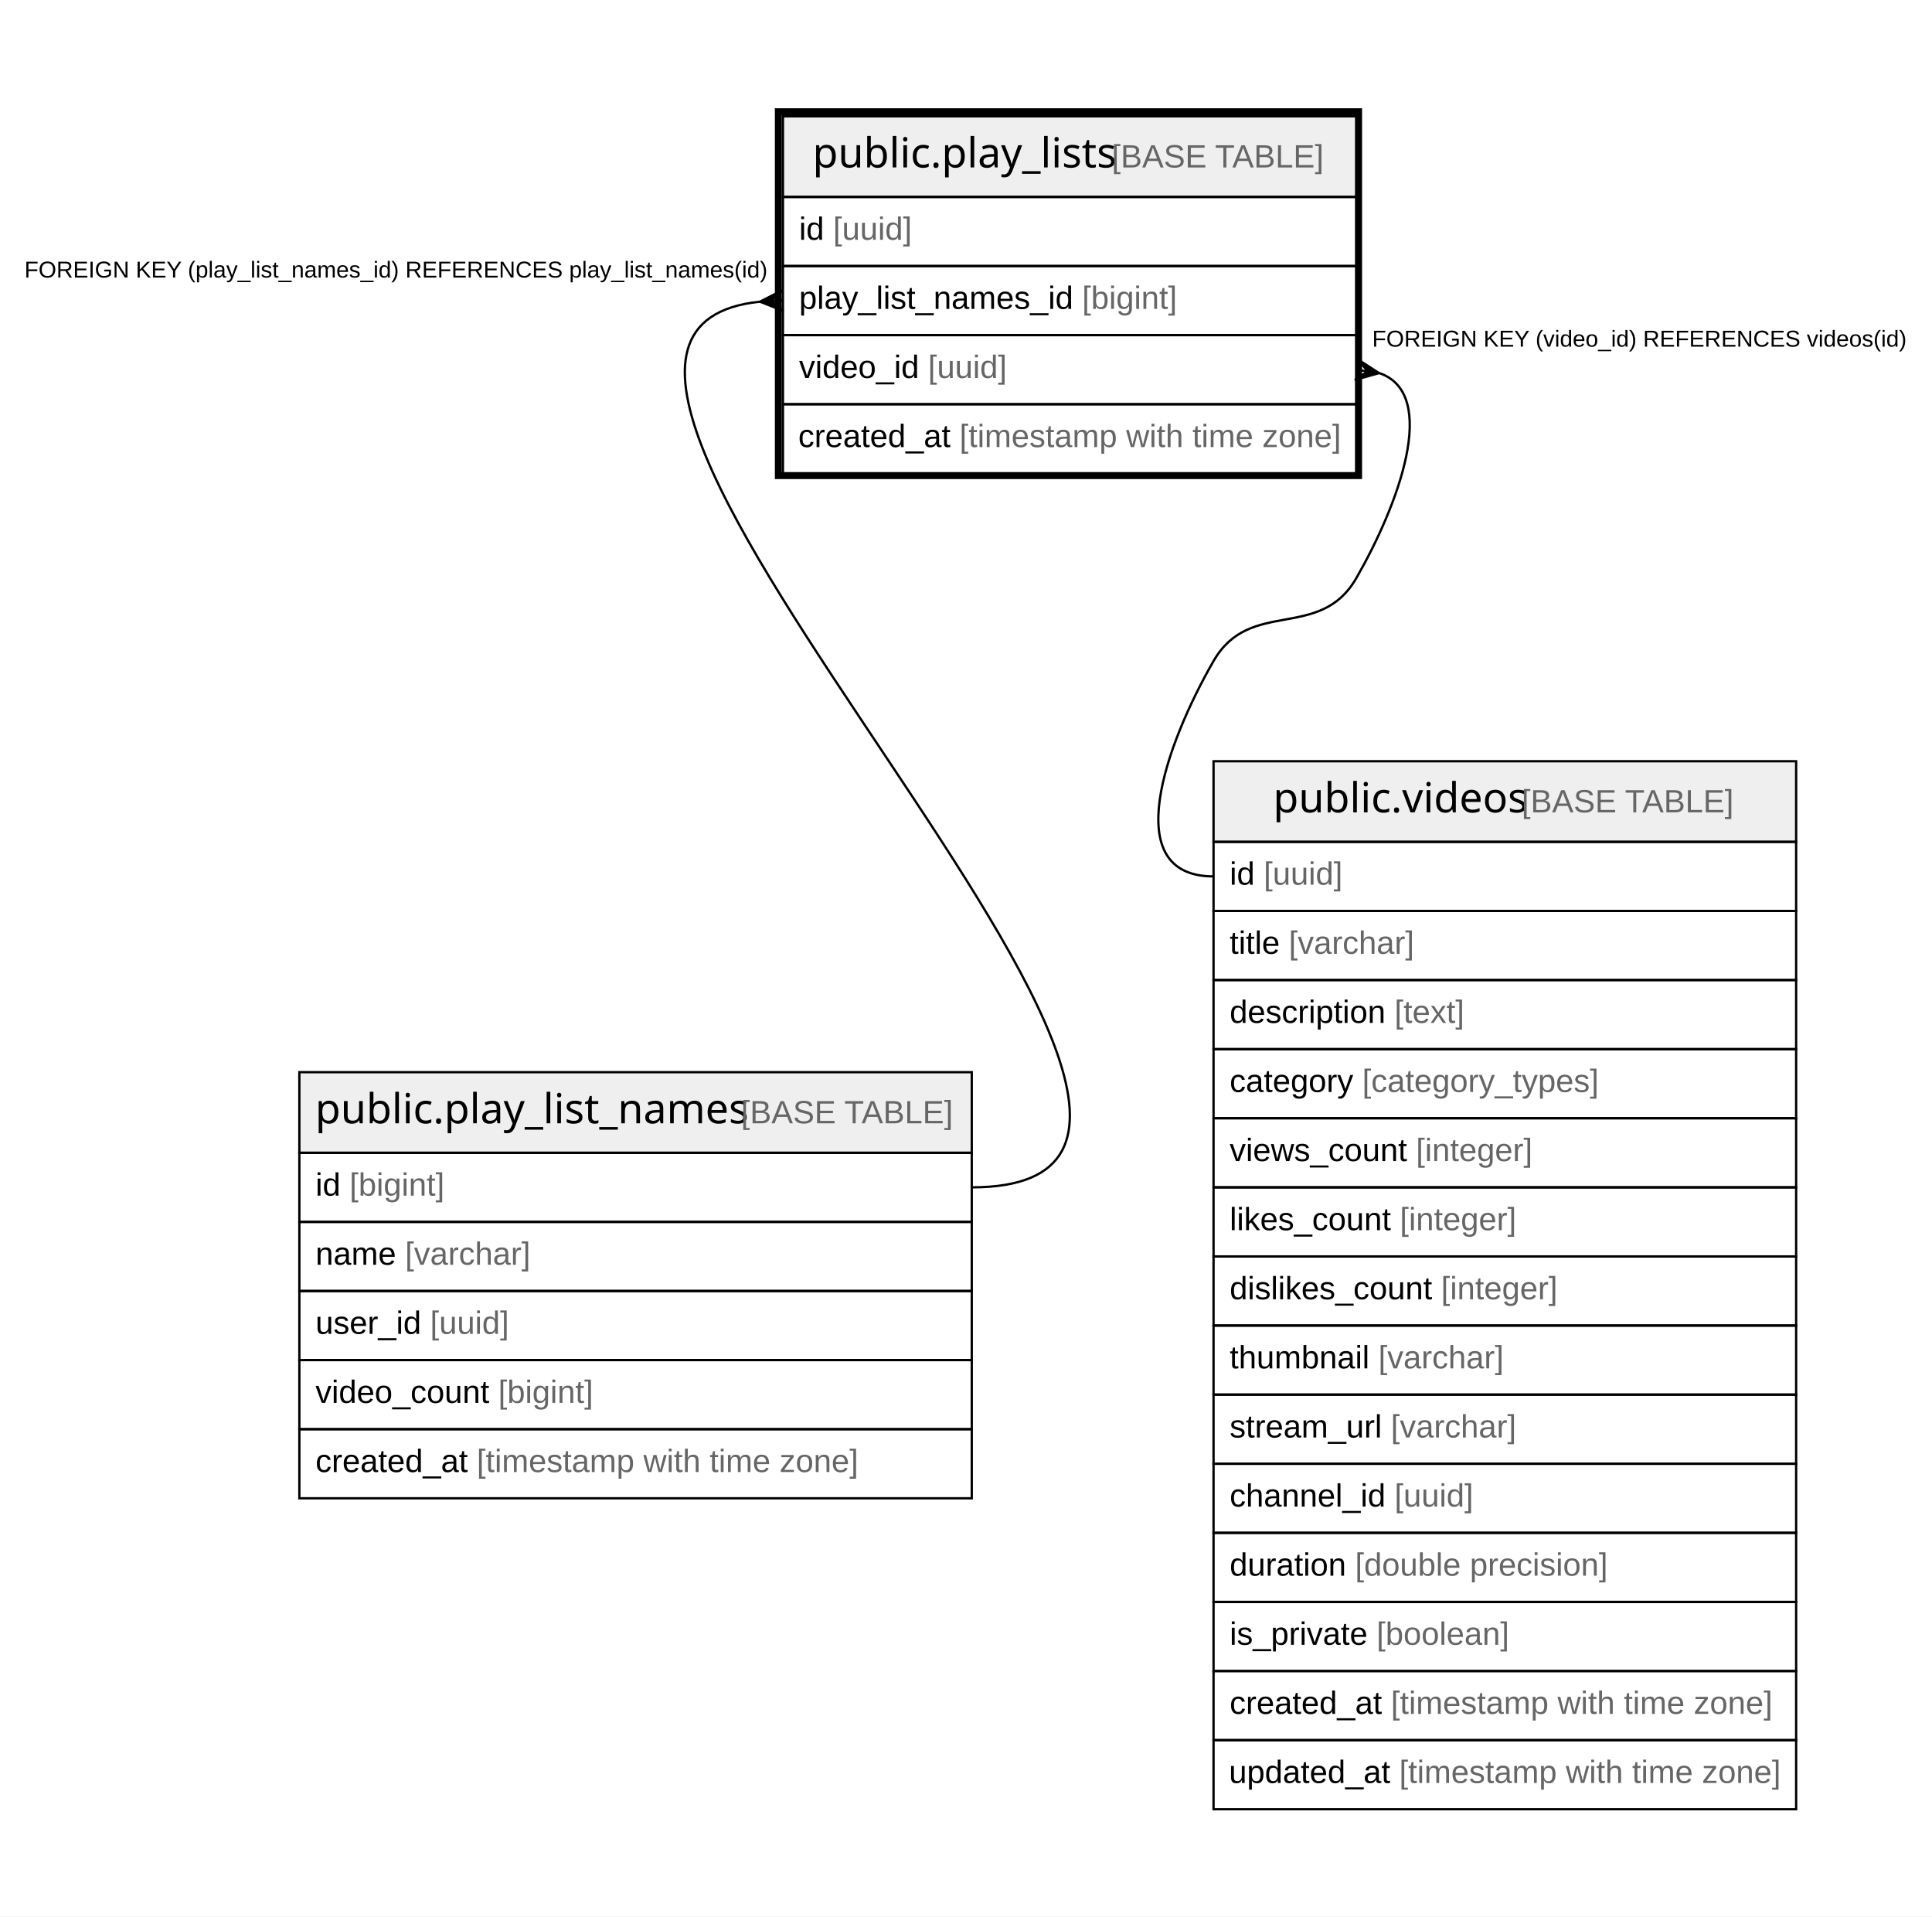
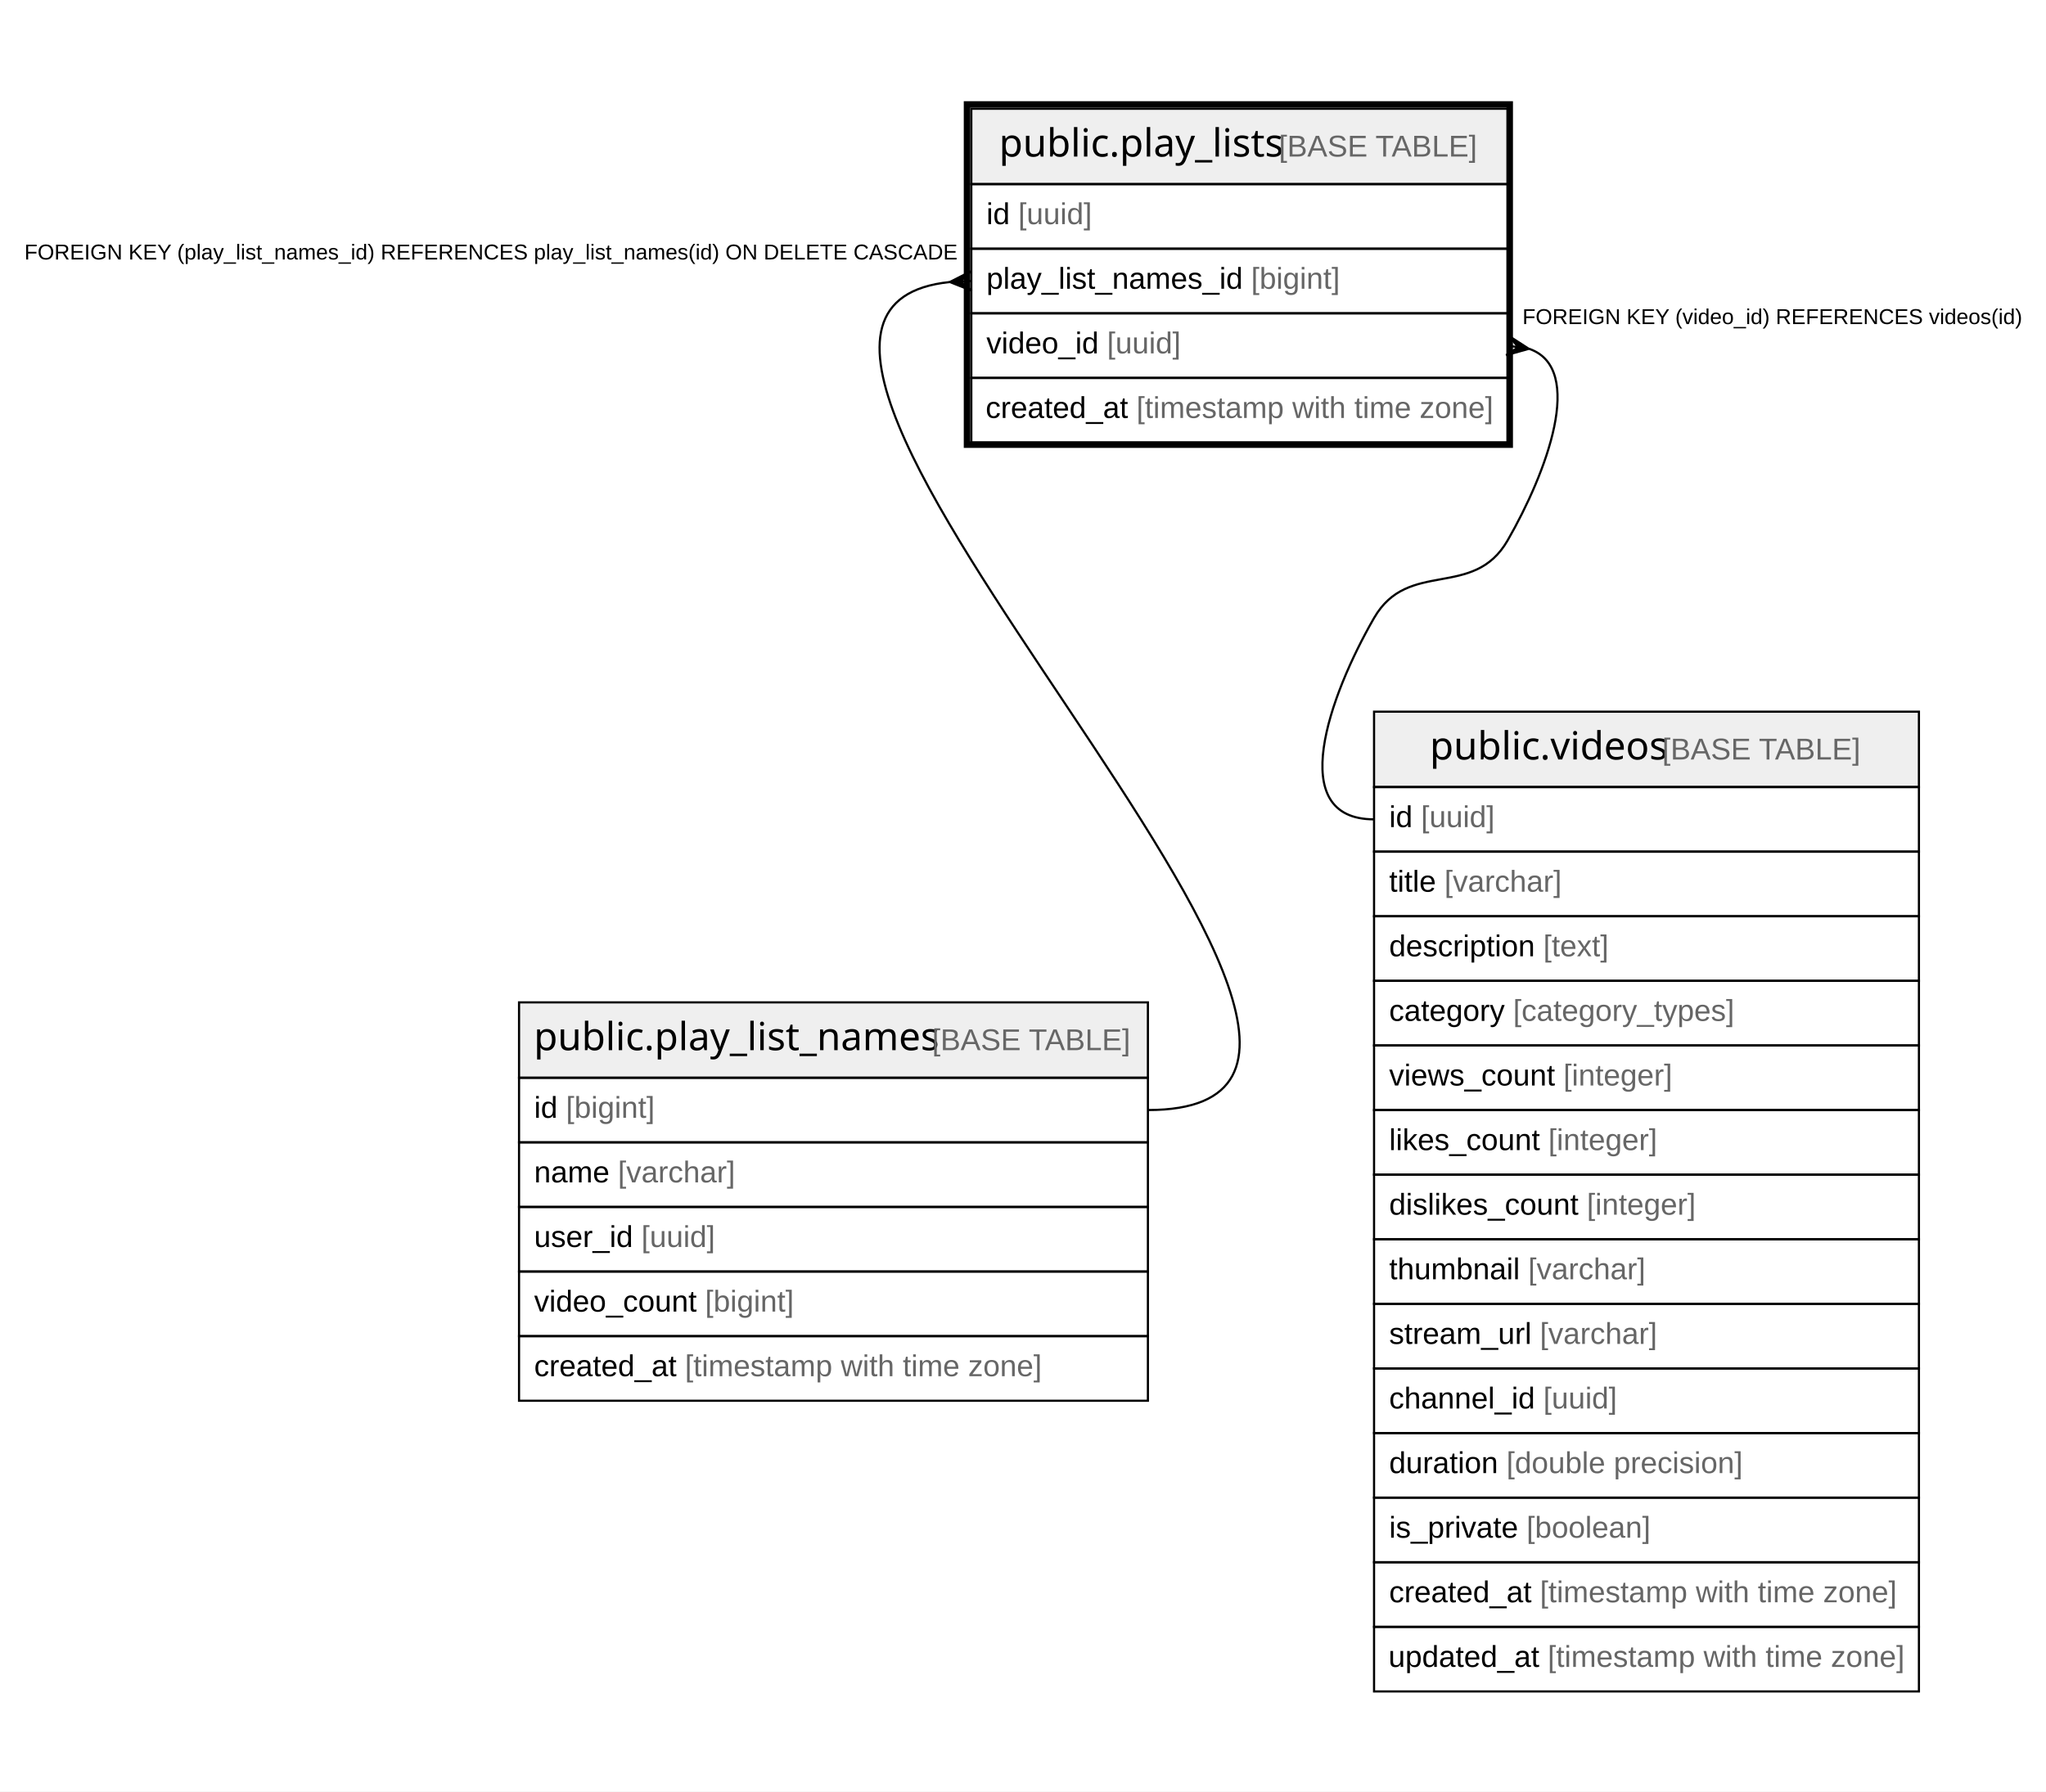
- <svg xmlns="http://www.w3.org/2000/svg" width="839pt" height="832pt" viewBox="0.00 0.00 839.00 832.00">
+ <svg xmlns="http://www.w3.org/2000/svg" width="950pt" height="832pt" viewBox="0.00 0.00 950.00 832.00">
  <g id="graph0" class="graph" transform="scale(1 1) rotate(0) translate(4 828)">
-     <polygon fill="#ffffff" stroke="transparent" points="-4,4 -4,-828 835,-828 835,4 -4,4" />
+     <polygon fill="#ffffff" stroke="transparent" points="-4,4 -4,-828 946,-828 946,4 -4,4" />
    <g id="node1" class="node">
-       <polygon fill="#efefef" stroke="transparent" points="336,-742.5 336,-777.5 585,-777.5 585,-742.5 336,-742.5" />
-       <polygon fill="none" stroke="#000000" points="336,-742.5 336,-777.5 585,-777.5 585,-742.5 336,-742.5" />
-       <text text-anchor="start" x="348.867" y="-755.3" font-family="Arial Bold" font-size="18.00" fill="#000000">public.play_lists</text>
-       <text text-anchor="start" x="474.879" y="-755.3" font-family="Arial" font-size="14.00" fill="#000000"> </text>
-       <text text-anchor="start" x="478.77" y="-755.3" font-family="Arial" font-size="14.00" fill="#666666">[BASE TABLE]</text>
-       <polygon fill="none" stroke="#000000" points="336,-712.5 336,-742.5 585,-742.5 585,-712.5 336,-712.5" />
-       <text text-anchor="start" x="343" y="-723.9" font-family="Arial" font-size="14.00" fill="#000000">id </text>
-       <text text-anchor="start" x="357.78" y="-723.9" font-family="Arial" font-size="14.00" fill="#666666">[uuid]</text>
-       <polygon fill="none" stroke="#000000" points="336,-682.5 336,-712.5 585,-712.5 585,-682.5 336,-682.5" />
-       <text text-anchor="start" x="343" y="-693.9" font-family="Arial" font-size="14.00" fill="#000000">play_list_names_id </text>
-       <text text-anchor="start" x="465.912" y="-693.9" font-family="Arial" font-size="14.00" fill="#666666">[bigint]</text>
-       <polygon fill="none" stroke="#000000" points="336,-652.5 336,-682.5 585,-682.5 585,-652.5 336,-652.5" />
-       <text text-anchor="start" x="343" y="-663.9" font-family="Arial" font-size="14.00" fill="#000000">video_id </text>
-       <text text-anchor="start" x="399.017" y="-663.9" font-family="Arial" font-size="14.00" fill="#666666">[uuid]</text>
-       <polygon fill="none" stroke="#000000" points="336,-622.5 336,-652.5 585,-652.5 585,-622.5 336,-622.5" />
-       <text text-anchor="start" x="342.644" y="-633.9" font-family="Arial" font-size="14.00" fill="#000000">created_at </text>
-       <text text-anchor="start" x="412.672" y="-633.9" font-family="Arial" font-size="14.00" fill="#666666">[timestamp with time zone]</text>
-       <polygon fill="none" stroke="#000000" stroke-width="3" points="334,-621.5 334,-779.5 586,-779.5 586,-621.5 334,-621.5" />
+       <polygon fill="#efefef" stroke="transparent" points="447,-742.5 447,-777.5 696,-777.5 696,-742.5 447,-742.5" />
+       <polygon fill="none" stroke="#000000" points="447,-742.5 447,-777.5 696,-777.5 696,-742.5 447,-742.5" />
+       <text text-anchor="start" x="459.867" y="-755.3" font-family="Arial Bold" font-size="18.00" fill="#000000">public.play_lists</text>
+       <text text-anchor="start" x="585.879" y="-755.3" font-family="Arial" font-size="14.00" fill="#000000"> </text>
+       <text text-anchor="start" x="589.77" y="-755.3" font-family="Arial" font-size="14.00" fill="#666666">[BASE TABLE]</text>
+       <polygon fill="none" stroke="#000000" points="447,-712.5 447,-742.5 696,-742.5 696,-712.5 447,-712.5" />
+       <text text-anchor="start" x="454" y="-723.9" font-family="Arial" font-size="14.00" fill="#000000">id </text>
+       <text text-anchor="start" x="468.78" y="-723.9" font-family="Arial" font-size="14.00" fill="#666666">[uuid]</text>
+       <polygon fill="none" stroke="#000000" points="447,-682.5 447,-712.5 696,-712.5 696,-682.5 447,-682.5" />
+       <text text-anchor="start" x="454" y="-693.9" font-family="Arial" font-size="14.00" fill="#000000">play_list_names_id </text>
+       <text text-anchor="start" x="576.912" y="-693.9" font-family="Arial" font-size="14.00" fill="#666666">[bigint]</text>
+       <polygon fill="none" stroke="#000000" points="447,-652.5 447,-682.5 696,-682.5 696,-652.5 447,-652.5" />
+       <text text-anchor="start" x="454" y="-663.9" font-family="Arial" font-size="14.00" fill="#000000">video_id </text>
+       <text text-anchor="start" x="510.017" y="-663.9" font-family="Arial" font-size="14.00" fill="#666666">[uuid]</text>
+       <polygon fill="none" stroke="#000000" points="447,-622.5 447,-652.5 696,-652.5 696,-622.5 447,-622.5" />
+       <text text-anchor="start" x="453.644" y="-633.9" font-family="Arial" font-size="14.00" fill="#000000">created_at </text>
+       <text text-anchor="start" x="523.672" y="-633.9" font-family="Arial" font-size="14.00" fill="#666666">[timestamp with time zone]</text>
+       <polygon fill="none" stroke="#000000" stroke-width="3" points="445,-621.5 445,-779.5 697,-779.5 697,-621.5 445,-621.5" />
    </g>
    <g id="node2" class="node">
-       <polygon fill="#efefef" stroke="transparent" points="126,-327.5 126,-362.5 418,-362.5 418,-327.5 126,-327.5" />
-       <polygon fill="none" stroke="#000000" points="126,-327.5 126,-362.5 418,-362.5 418,-327.5 126,-327.5" />
-       <text text-anchor="start" x="132.858" y="-340.3" font-family="Arial Bold" font-size="18.00" fill="#000000">public.play_list_names</text>
-       <text text-anchor="start" x="313.888" y="-340.3" font-family="Arial" font-size="14.00" fill="#000000"> </text>
-       <text text-anchor="start" x="317.779" y="-340.3" font-family="Arial" font-size="14.00" fill="#666666">[BASE TABLE]</text>
-       <polygon fill="none" stroke="#000000" points="126,-297.5 126,-327.5 418,-327.5 418,-297.5 126,-297.5" />
-       <text text-anchor="start" x="133" y="-308.9" font-family="Arial" font-size="14.00" fill="#000000">id </text>
-       <text text-anchor="start" x="147.78" y="-308.9" font-family="Arial" font-size="14.00" fill="#666666">[bigint]</text>
-       <polygon fill="none" stroke="#000000" points="126,-267.5 126,-297.5 418,-297.5 418,-267.5 126,-267.5" />
-       <text text-anchor="start" x="133" y="-278.9" font-family="Arial" font-size="14.00" fill="#000000">name </text>
-       <text text-anchor="start" x="171.899" y="-278.9" font-family="Arial" font-size="14.00" fill="#666666">[varchar]</text>
-       <polygon fill="none" stroke="#000000" points="126,-237.5 126,-267.5 418,-267.5 418,-237.5 126,-237.5" />
-       <text text-anchor="start" x="133" y="-248.9" font-family="Arial" font-size="14.00" fill="#000000">user_id </text>
-       <text text-anchor="start" x="182.788" y="-248.9" font-family="Arial" font-size="14.00" fill="#666666">[uuid]</text>
-       <polygon fill="none" stroke="#000000" points="126,-207.5 126,-237.5 418,-237.5 418,-207.5 126,-207.5" />
-       <text text-anchor="start" x="133" y="-218.9" font-family="Arial" font-size="14.00" fill="#000000">video_count </text>
-       <text text-anchor="start" x="212.366" y="-218.9" font-family="Arial" font-size="14.00" fill="#666666">[bigint]</text>
-       <polygon fill="none" stroke="#000000" points="126,-177.5 126,-207.5 418,-207.5 418,-177.5 126,-177.5" />
-       <text text-anchor="start" x="133" y="-188.9" font-family="Arial" font-size="14.00" fill="#000000">created_at </text>
-       <text text-anchor="start" x="203.028" y="-188.9" font-family="Arial" font-size="14.00" fill="#666666">[timestamp with time zone]</text>
+       <polygon fill="#efefef" stroke="transparent" points="237,-327.5 237,-362.5 529,-362.5 529,-327.5 237,-327.5" />
+       <polygon fill="none" stroke="#000000" points="237,-327.5 237,-362.5 529,-362.5 529,-327.5 237,-327.5" />
+       <text text-anchor="start" x="243.858" y="-340.3" font-family="Arial Bold" font-size="18.00" fill="#000000">public.play_list_names</text>
+       <text text-anchor="start" x="424.888" y="-340.3" font-family="Arial" font-size="14.00" fill="#000000"> </text>
+       <text text-anchor="start" x="428.779" y="-340.3" font-family="Arial" font-size="14.00" fill="#666666">[BASE TABLE]</text>
+       <polygon fill="none" stroke="#000000" points="237,-297.5 237,-327.5 529,-327.5 529,-297.5 237,-297.5" />
+       <text text-anchor="start" x="244" y="-308.9" font-family="Arial" font-size="14.00" fill="#000000">id </text>
+       <text text-anchor="start" x="258.78" y="-308.9" font-family="Arial" font-size="14.00" fill="#666666">[bigint]</text>
+       <polygon fill="none" stroke="#000000" points="237,-267.5 237,-297.5 529,-297.5 529,-267.5 237,-267.5" />
+       <text text-anchor="start" x="244" y="-278.9" font-family="Arial" font-size="14.00" fill="#000000">name </text>
+       <text text-anchor="start" x="282.899" y="-278.9" font-family="Arial" font-size="14.00" fill="#666666">[varchar]</text>
+       <polygon fill="none" stroke="#000000" points="237,-237.5 237,-267.5 529,-267.5 529,-237.5 237,-237.5" />
+       <text text-anchor="start" x="244" y="-248.9" font-family="Arial" font-size="14.00" fill="#000000">user_id </text>
+       <text text-anchor="start" x="293.788" y="-248.9" font-family="Arial" font-size="14.00" fill="#666666">[uuid]</text>
+       <polygon fill="none" stroke="#000000" points="237,-207.5 237,-237.5 529,-237.5 529,-207.5 237,-207.5" />
+       <text text-anchor="start" x="244" y="-218.9" font-family="Arial" font-size="14.00" fill="#000000">video_count </text>
+       <text text-anchor="start" x="323.366" y="-218.9" font-family="Arial" font-size="14.00" fill="#666666">[bigint]</text>
+       <polygon fill="none" stroke="#000000" points="237,-177.5 237,-207.5 529,-207.5 529,-177.5 237,-177.5" />
+       <text text-anchor="start" x="244" y="-188.9" font-family="Arial" font-size="14.00" fill="#000000">created_at </text>
+       <text text-anchor="start" x="314.028" y="-188.9" font-family="Arial" font-size="14.00" fill="#666666">[timestamp with time zone]</text>
    </g>
    <g id="edge1" class="edge">
-       <path fill="none" stroke="#000000" d="M325.992,-697.021C178.51,-681.871 589.361,-312.5 418,-312.5" />
-       <polygon fill="#000000" stroke="#000000" points="326.011,-697.022 335.785,-701.995 331.006,-697.261 336,-697.5 336,-697.5 336,-697.5 331.006,-697.261 336.215,-693.005 326.011,-697.022 326.011,-697.022" />
-       <text text-anchor="start" x="6.604" y="-707.5" font-family="Arial" font-size="10.00" fill="#000000">FOREIGN KEY (play_list_names_id) REFERENCES play_list_names(id)</text>
+       <path fill="none" stroke="#000000" d="M436.992,-697.021C289.51,-681.871 700.361,-312.5 529,-312.5" />
+       <polygon fill="#000000" stroke="#000000" points="437.011,-697.022 446.785,-701.995 442.006,-697.261 447,-697.5 447,-697.5 447,-697.5 442.006,-697.261 447.215,-693.005 437.011,-697.022 437.011,-697.022" />
+       <text text-anchor="start" x="7.322" y="-707.5" font-family="Arial" font-size="10.00" fill="#000000">FOREIGN KEY (play_list_names_id) REFERENCES play_list_names(id) ON DELETE CASCADE</text>
    </g>
    <g id="node3" class="node">
-       <polygon fill="#efefef" stroke="transparent" points="523,-462.5 523,-497.5 776,-497.5 776,-462.5 523,-462.5" />
-       <polygon fill="none" stroke="#000000" points="523,-462.5 523,-497.5 776,-497.5 776,-462.5 523,-462.5" />
-       <text text-anchor="start" x="548.862" y="-475.3" font-family="Arial Bold" font-size="18.00" fill="#000000">public.videos</text>
-       <text text-anchor="start" x="652.884" y="-475.3" font-family="Arial" font-size="14.00" fill="#000000"> </text>
-       <text text-anchor="start" x="656.775" y="-475.3" font-family="Arial" font-size="14.00" fill="#666666">[BASE TABLE]</text>
-       <polygon fill="none" stroke="#000000" points="523,-432.5 523,-462.5 776,-462.5 776,-432.5 523,-432.5" />
-       <text text-anchor="start" x="530" y="-443.9" font-family="Arial" font-size="14.00" fill="#000000">id </text>
-       <text text-anchor="start" x="544.78" y="-443.9" font-family="Arial" font-size="14.00" fill="#666666">[uuid]</text>
-       <polygon fill="none" stroke="#000000" points="523,-402.5 523,-432.5 776,-432.5 776,-402.5 523,-402.5" />
-       <text text-anchor="start" x="530" y="-413.9" font-family="Arial" font-size="14.00" fill="#000000">title </text>
-       <text text-anchor="start" x="555.668" y="-413.9" font-family="Arial" font-size="14.00" fill="#666666">[varchar]</text>
-       <polygon fill="none" stroke="#000000" points="523,-372.5 523,-402.5 776,-402.5 776,-372.5 523,-372.5" />
-       <text text-anchor="start" x="530" y="-383.9" font-family="Arial" font-size="14.00" fill="#000000">description </text>
-       <text text-anchor="start" x="601.568" y="-383.9" font-family="Arial" font-size="14.00" fill="#666666">[text]</text>
-       <polygon fill="none" stroke="#000000" points="523,-342.5 523,-372.5 776,-372.5 776,-342.5 523,-342.5" />
-       <text text-anchor="start" x="530" y="-353.9" font-family="Arial" font-size="14.00" fill="#000000">category </text>
-       <text text-anchor="start" x="587.572" y="-353.9" font-family="Arial" font-size="14.00" fill="#666666">[category_types]</text>
-       <polygon fill="none" stroke="#000000" points="523,-312.5 523,-342.5 776,-342.5 776,-312.5 523,-312.5" />
-       <text text-anchor="start" x="530" y="-323.9" font-family="Arial" font-size="14.00" fill="#000000">views_count </text>
-       <text text-anchor="start" x="610.907" y="-323.9" font-family="Arial" font-size="14.00" fill="#666666">[integer]</text>
-       <polygon fill="none" stroke="#000000" points="523,-282.5 523,-312.5 776,-312.5 776,-282.5 523,-282.5" />
-       <text text-anchor="start" x="530" y="-293.9" font-family="Arial" font-size="14.00" fill="#000000">likes_count </text>
-       <text text-anchor="start" x="603.907" y="-293.9" font-family="Arial" font-size="14.00" fill="#666666">[integer]</text>
-       <polygon fill="none" stroke="#000000" points="523,-252.5 523,-282.5 776,-282.5 776,-252.5 523,-252.5" />
-       <text text-anchor="start" x="530" y="-263.9" font-family="Arial" font-size="14.00" fill="#000000">dislikes_count </text>
-       <text text-anchor="start" x="621.797" y="-263.9" font-family="Arial" font-size="14.00" fill="#666666">[integer]</text>
-       <polygon fill="none" stroke="#000000" points="523,-222.5 523,-252.5 776,-252.5 776,-222.5 523,-222.5" />
-       <text text-anchor="start" x="530" y="-233.9" font-family="Arial" font-size="14.00" fill="#000000">thumbnail </text>
-       <text text-anchor="start" x="594.568" y="-233.9" font-family="Arial" font-size="14.00" fill="#666666">[varchar]</text>
-       <polygon fill="none" stroke="#000000" points="523,-192.5 523,-222.5 776,-222.5 776,-192.5 523,-192.5" />
-       <text text-anchor="start" x="530" y="-203.9" font-family="Arial" font-size="14.00" fill="#000000">stream_url </text>
-       <text text-anchor="start" x="600" y="-203.9" font-family="Arial" font-size="14.00" fill="#666666">[varchar]</text>
-       <polygon fill="none" stroke="#000000" points="523,-162.5 523,-192.5 776,-192.5 776,-162.5 523,-162.5" />
-       <text text-anchor="start" x="530" y="-173.9" font-family="Arial" font-size="14.00" fill="#000000">channel_id </text>
-       <text text-anchor="start" x="601.582" y="-173.9" font-family="Arial" font-size="14.00" fill="#666666">[uuid]</text>
-       <polygon fill="none" stroke="#000000" points="523,-132.5 523,-162.5 776,-162.5 776,-132.5 523,-132.5" />
-       <text text-anchor="start" x="530" y="-143.9" font-family="Arial" font-size="14.00" fill="#000000">duration </text>
-       <text text-anchor="start" x="584.461" y="-143.9" font-family="Arial" font-size="14.00" fill="#666666">[double precision]</text>
-       <polygon fill="none" stroke="#000000" points="523,-102.5 523,-132.5 776,-132.5 776,-102.5 523,-102.5" />
-       <text text-anchor="start" x="530" y="-113.9" font-family="Arial" font-size="14.00" fill="#000000">is_private </text>
-       <text text-anchor="start" x="593.785" y="-113.9" font-family="Arial" font-size="14.00" fill="#666666">[boolean]</text>
-       <polygon fill="none" stroke="#000000" points="523,-72.5 523,-102.5 776,-102.5 776,-72.5 523,-72.5" />
-       <text text-anchor="start" x="530" y="-83.9" font-family="Arial" font-size="14.00" fill="#000000">created_at </text>
-       <text text-anchor="start" x="600.028" y="-83.9" font-family="Arial" font-size="14.00" fill="#666666">[timestamp with time zone]</text>
-       <polygon fill="none" stroke="#000000" points="523,-42.5 523,-72.5 776,-72.5 776,-42.5 523,-42.5" />
-       <text text-anchor="start" x="529.692" y="-53.9" font-family="Arial" font-size="14.00" fill="#000000">updated_at </text>
-       <text text-anchor="start" x="603.624" y="-53.9" font-family="Arial" font-size="14.00" fill="#666666">[timestamp with time zone]</text>
+       <polygon fill="#efefef" stroke="transparent" points="634,-462.5 634,-497.5 887,-497.5 887,-462.5 634,-462.5" />
+       <polygon fill="none" stroke="#000000" points="634,-462.5 634,-497.5 887,-497.5 887,-462.5 634,-462.5" />
+       <text text-anchor="start" x="659.862" y="-475.3" font-family="Arial Bold" font-size="18.00" fill="#000000">public.videos</text>
+       <text text-anchor="start" x="763.884" y="-475.3" font-family="Arial" font-size="14.00" fill="#000000"> </text>
+       <text text-anchor="start" x="767.775" y="-475.3" font-family="Arial" font-size="14.00" fill="#666666">[BASE TABLE]</text>
+       <polygon fill="none" stroke="#000000" points="634,-432.5 634,-462.5 887,-462.5 887,-432.5 634,-432.5" />
+       <text text-anchor="start" x="641" y="-443.9" font-family="Arial" font-size="14.00" fill="#000000">id </text>
+       <text text-anchor="start" x="655.78" y="-443.9" font-family="Arial" font-size="14.00" fill="#666666">[uuid]</text>
+       <polygon fill="none" stroke="#000000" points="634,-402.5 634,-432.5 887,-432.5 887,-402.5 634,-402.5" />
+       <text text-anchor="start" x="641" y="-413.9" font-family="Arial" font-size="14.00" fill="#000000">title </text>
+       <text text-anchor="start" x="666.668" y="-413.9" font-family="Arial" font-size="14.00" fill="#666666">[varchar]</text>
+       <polygon fill="none" stroke="#000000" points="634,-372.5 634,-402.5 887,-402.5 887,-372.5 634,-372.5" />
+       <text text-anchor="start" x="641" y="-383.9" font-family="Arial" font-size="14.00" fill="#000000">description </text>
+       <text text-anchor="start" x="712.568" y="-383.9" font-family="Arial" font-size="14.00" fill="#666666">[text]</text>
+       <polygon fill="none" stroke="#000000" points="634,-342.5 634,-372.5 887,-372.5 887,-342.5 634,-342.5" />
+       <text text-anchor="start" x="641" y="-353.9" font-family="Arial" font-size="14.00" fill="#000000">category </text>
+       <text text-anchor="start" x="698.572" y="-353.9" font-family="Arial" font-size="14.00" fill="#666666">[category_types]</text>
+       <polygon fill="none" stroke="#000000" points="634,-312.5 634,-342.5 887,-342.5 887,-312.5 634,-312.5" />
+       <text text-anchor="start" x="641" y="-323.9" font-family="Arial" font-size="14.00" fill="#000000">views_count </text>
+       <text text-anchor="start" x="721.907" y="-323.9" font-family="Arial" font-size="14.00" fill="#666666">[integer]</text>
+       <polygon fill="none" stroke="#000000" points="634,-282.5 634,-312.5 887,-312.5 887,-282.5 634,-282.5" />
+       <text text-anchor="start" x="641" y="-293.9" font-family="Arial" font-size="14.00" fill="#000000">likes_count </text>
+       <text text-anchor="start" x="714.907" y="-293.9" font-family="Arial" font-size="14.00" fill="#666666">[integer]</text>
+       <polygon fill="none" stroke="#000000" points="634,-252.5 634,-282.5 887,-282.5 887,-252.5 634,-252.5" />
+       <text text-anchor="start" x="641" y="-263.9" font-family="Arial" font-size="14.00" fill="#000000">dislikes_count </text>
+       <text text-anchor="start" x="732.797" y="-263.9" font-family="Arial" font-size="14.00" fill="#666666">[integer]</text>
+       <polygon fill="none" stroke="#000000" points="634,-222.5 634,-252.5 887,-252.5 887,-222.5 634,-222.5" />
+       <text text-anchor="start" x="641" y="-233.9" font-family="Arial" font-size="14.00" fill="#000000">thumbnail </text>
+       <text text-anchor="start" x="705.568" y="-233.9" font-family="Arial" font-size="14.00" fill="#666666">[varchar]</text>
+       <polygon fill="none" stroke="#000000" points="634,-192.5 634,-222.5 887,-222.5 887,-192.5 634,-192.5" />
+       <text text-anchor="start" x="641" y="-203.9" font-family="Arial" font-size="14.00" fill="#000000">stream_url </text>
+       <text text-anchor="start" x="711" y="-203.9" font-family="Arial" font-size="14.00" fill="#666666">[varchar]</text>
+       <polygon fill="none" stroke="#000000" points="634,-162.5 634,-192.5 887,-192.5 887,-162.5 634,-162.5" />
+       <text text-anchor="start" x="641" y="-173.9" font-family="Arial" font-size="14.00" fill="#000000">channel_id </text>
+       <text text-anchor="start" x="712.582" y="-173.9" font-family="Arial" font-size="14.00" fill="#666666">[uuid]</text>
+       <polygon fill="none" stroke="#000000" points="634,-132.5 634,-162.5 887,-162.5 887,-132.5 634,-132.5" />
+       <text text-anchor="start" x="641" y="-143.9" font-family="Arial" font-size="14.00" fill="#000000">duration </text>
+       <text text-anchor="start" x="695.461" y="-143.9" font-family="Arial" font-size="14.00" fill="#666666">[double precision]</text>
+       <polygon fill="none" stroke="#000000" points="634,-102.5 634,-132.5 887,-132.5 887,-102.5 634,-102.5" />
+       <text text-anchor="start" x="641" y="-113.9" font-family="Arial" font-size="14.00" fill="#000000">is_private </text>
+       <text text-anchor="start" x="704.785" y="-113.9" font-family="Arial" font-size="14.00" fill="#666666">[boolean]</text>
+       <polygon fill="none" stroke="#000000" points="634,-72.5 634,-102.5 887,-102.5 887,-72.5 634,-72.5" />
+       <text text-anchor="start" x="641" y="-83.9" font-family="Arial" font-size="14.00" fill="#000000">created_at </text>
+       <text text-anchor="start" x="711.028" y="-83.9" font-family="Arial" font-size="14.00" fill="#666666">[timestamp with time zone]</text>
+       <polygon fill="none" stroke="#000000" points="634,-42.5 634,-72.5 887,-72.5 887,-42.5 634,-42.5" />
+       <text text-anchor="start" x="640.692" y="-53.9" font-family="Arial" font-size="14.00" fill="#000000">updated_at </text>
+       <text text-anchor="start" x="714.624" y="-53.9" font-family="Arial" font-size="14.00" fill="#666666">[timestamp with time zone]</text>
    </g>
    <g id="edge2" class="edge">
-       <path fill="none" stroke="#000000" d="M595.113,-665.979C621.287,-656.831 603.108,-608.454 585,-577 569.102,-549.385 538.898,-568.615 523,-541 502.267,-504.986 481.444,-447.5 523,-447.5" />
-       <polygon fill="#000000" stroke="#000000" points="594.889,-666.013 584.331,-663.05 589.944,-666.756 585,-667.5 585,-667.5 585,-667.5 589.944,-666.756 585.669,-671.95 594.889,-666.013 594.889,-666.013" />
-       <text text-anchor="start" x="591.885" y="-677.5" font-family="Arial" font-size="10.00" fill="#000000">FOREIGN KEY (video_id) REFERENCES videos(id)</text>
+       <path fill="none" stroke="#000000" d="M706.113,-665.979C732.287,-656.831 714.108,-608.454 696,-577 680.102,-549.385 649.898,-568.615 634,-541 613.267,-504.986 592.444,-447.5 634,-447.5" />
+       <polygon fill="#000000" stroke="#000000" points="705.889,-666.013 695.331,-663.05 700.944,-666.756 696,-667.5 696,-667.5 696,-667.5 700.944,-666.756 696.669,-671.95 705.889,-666.013 705.889,-666.013" />
+       <text text-anchor="start" x="702.885" y="-677.5" font-family="Arial" font-size="10.00" fill="#000000">FOREIGN KEY (video_id) REFERENCES videos(id)</text>
    </g>
  </g>
</svg>
